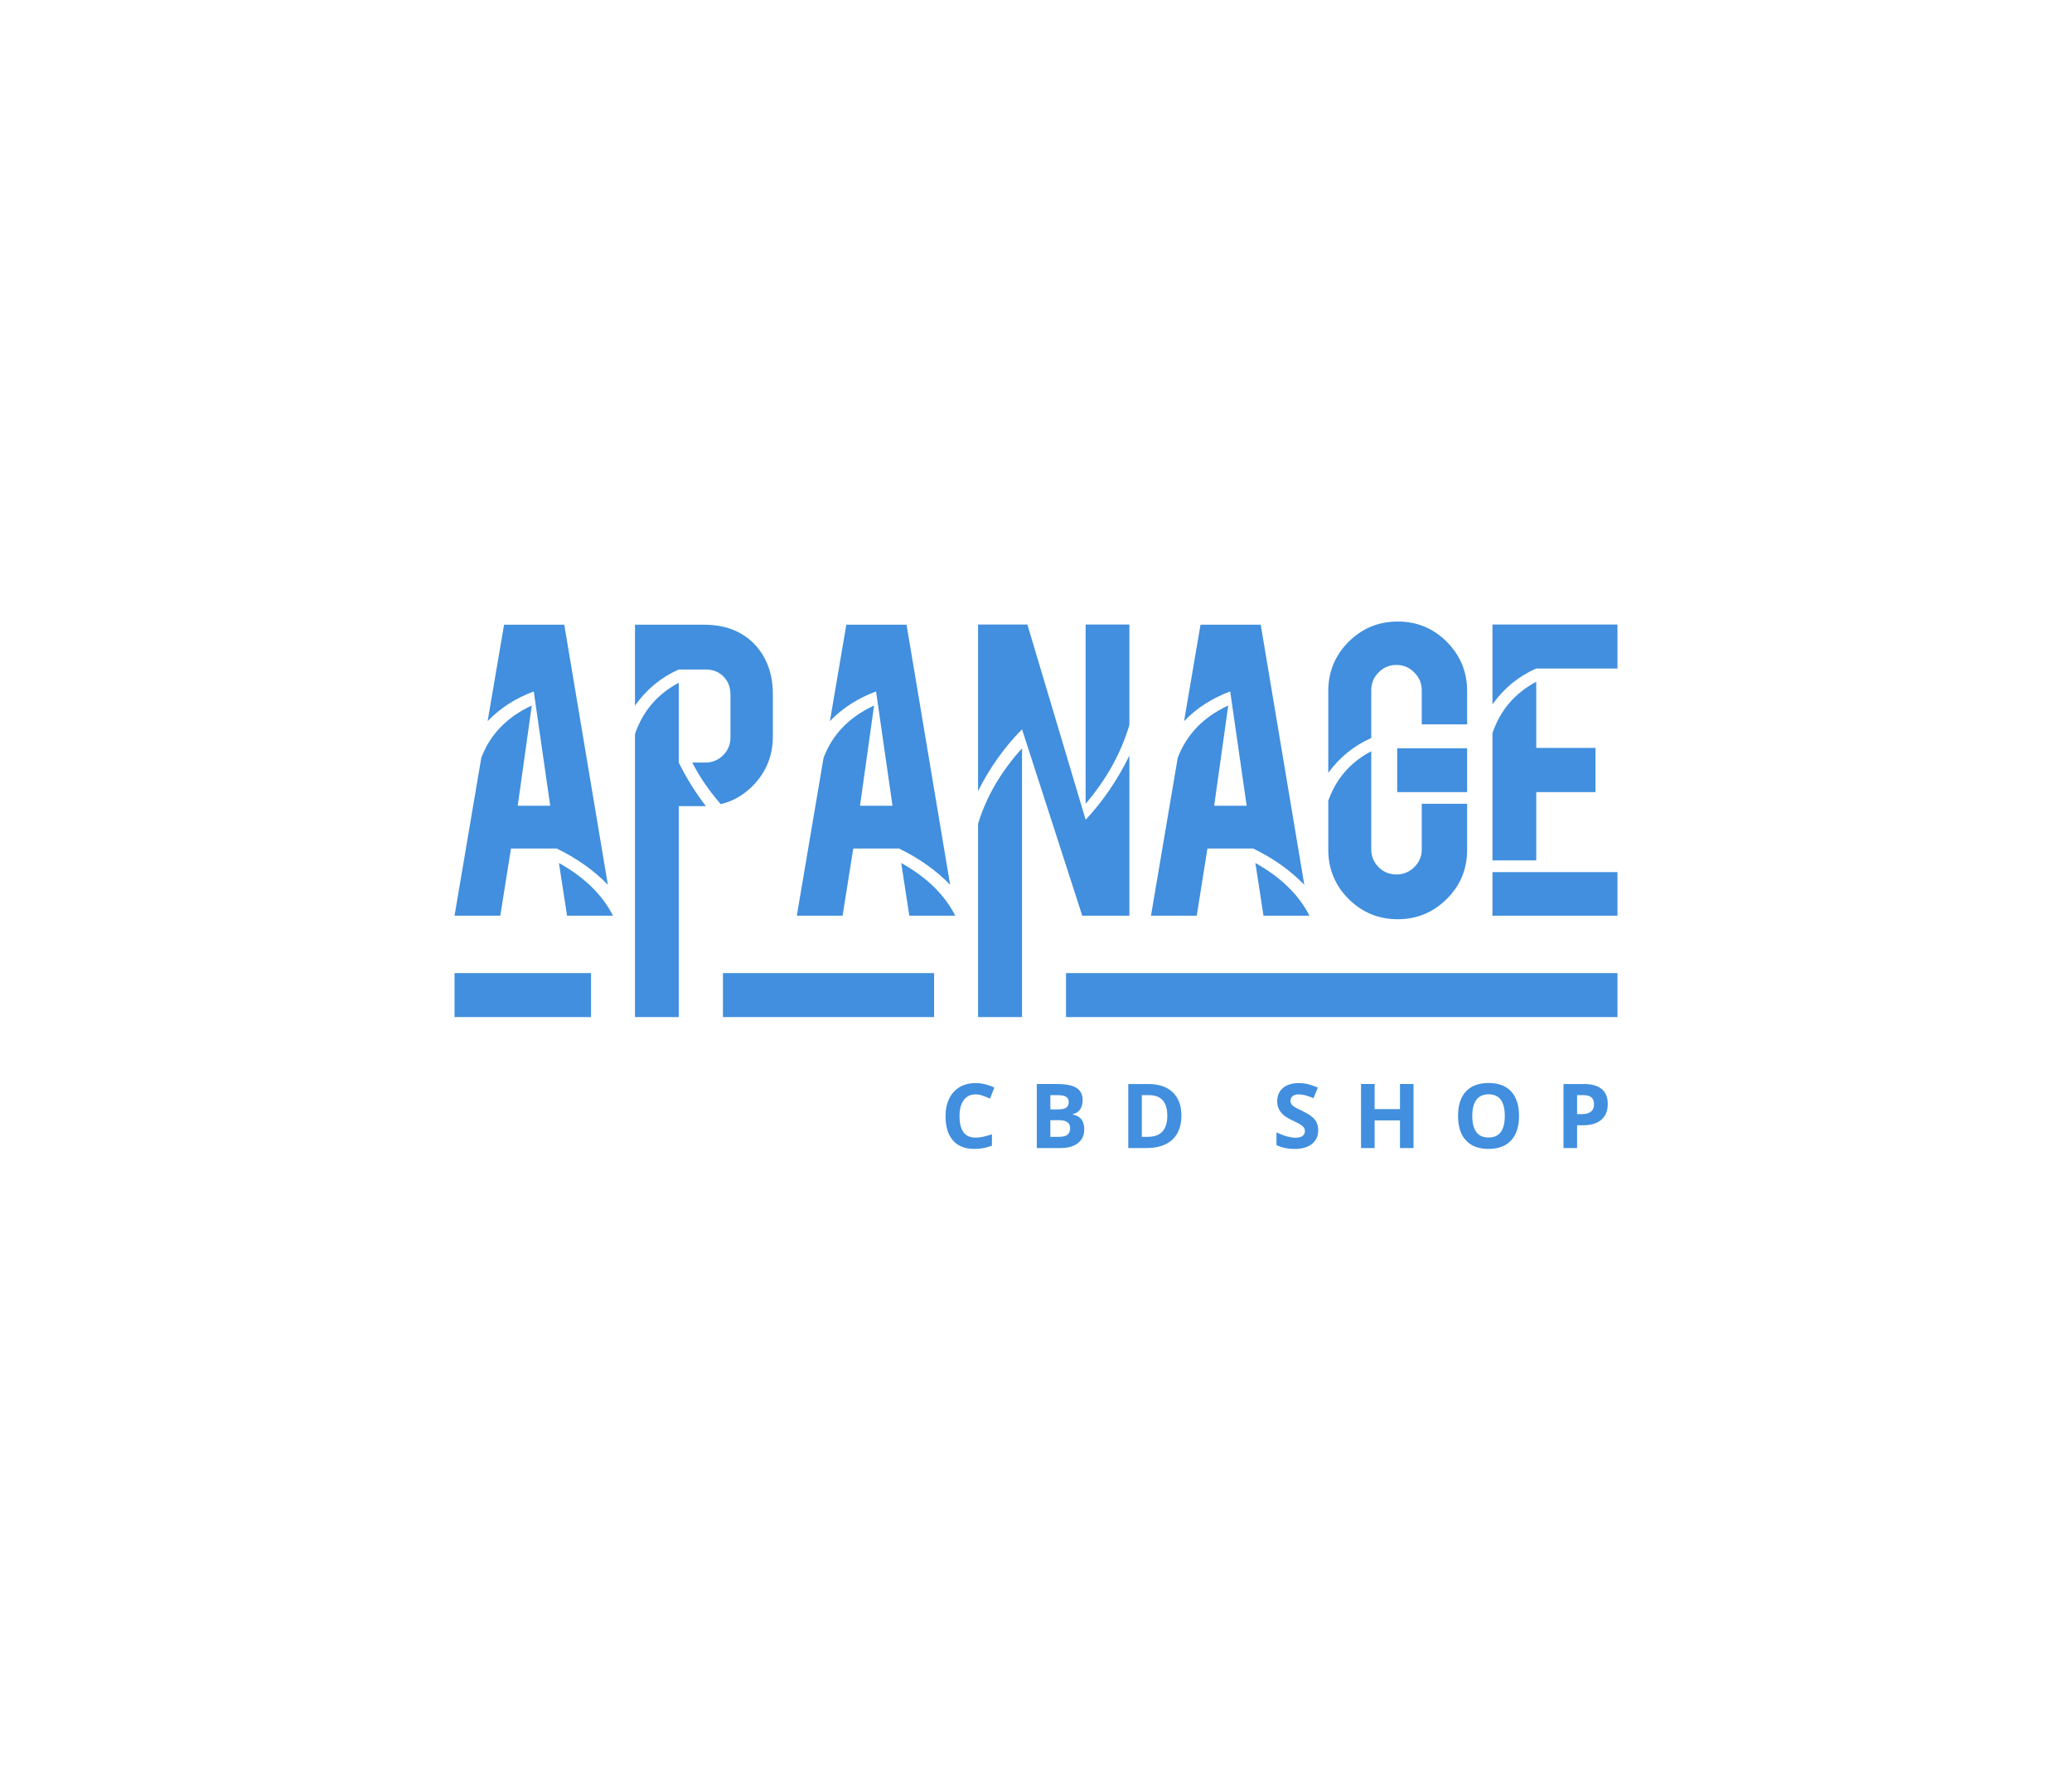
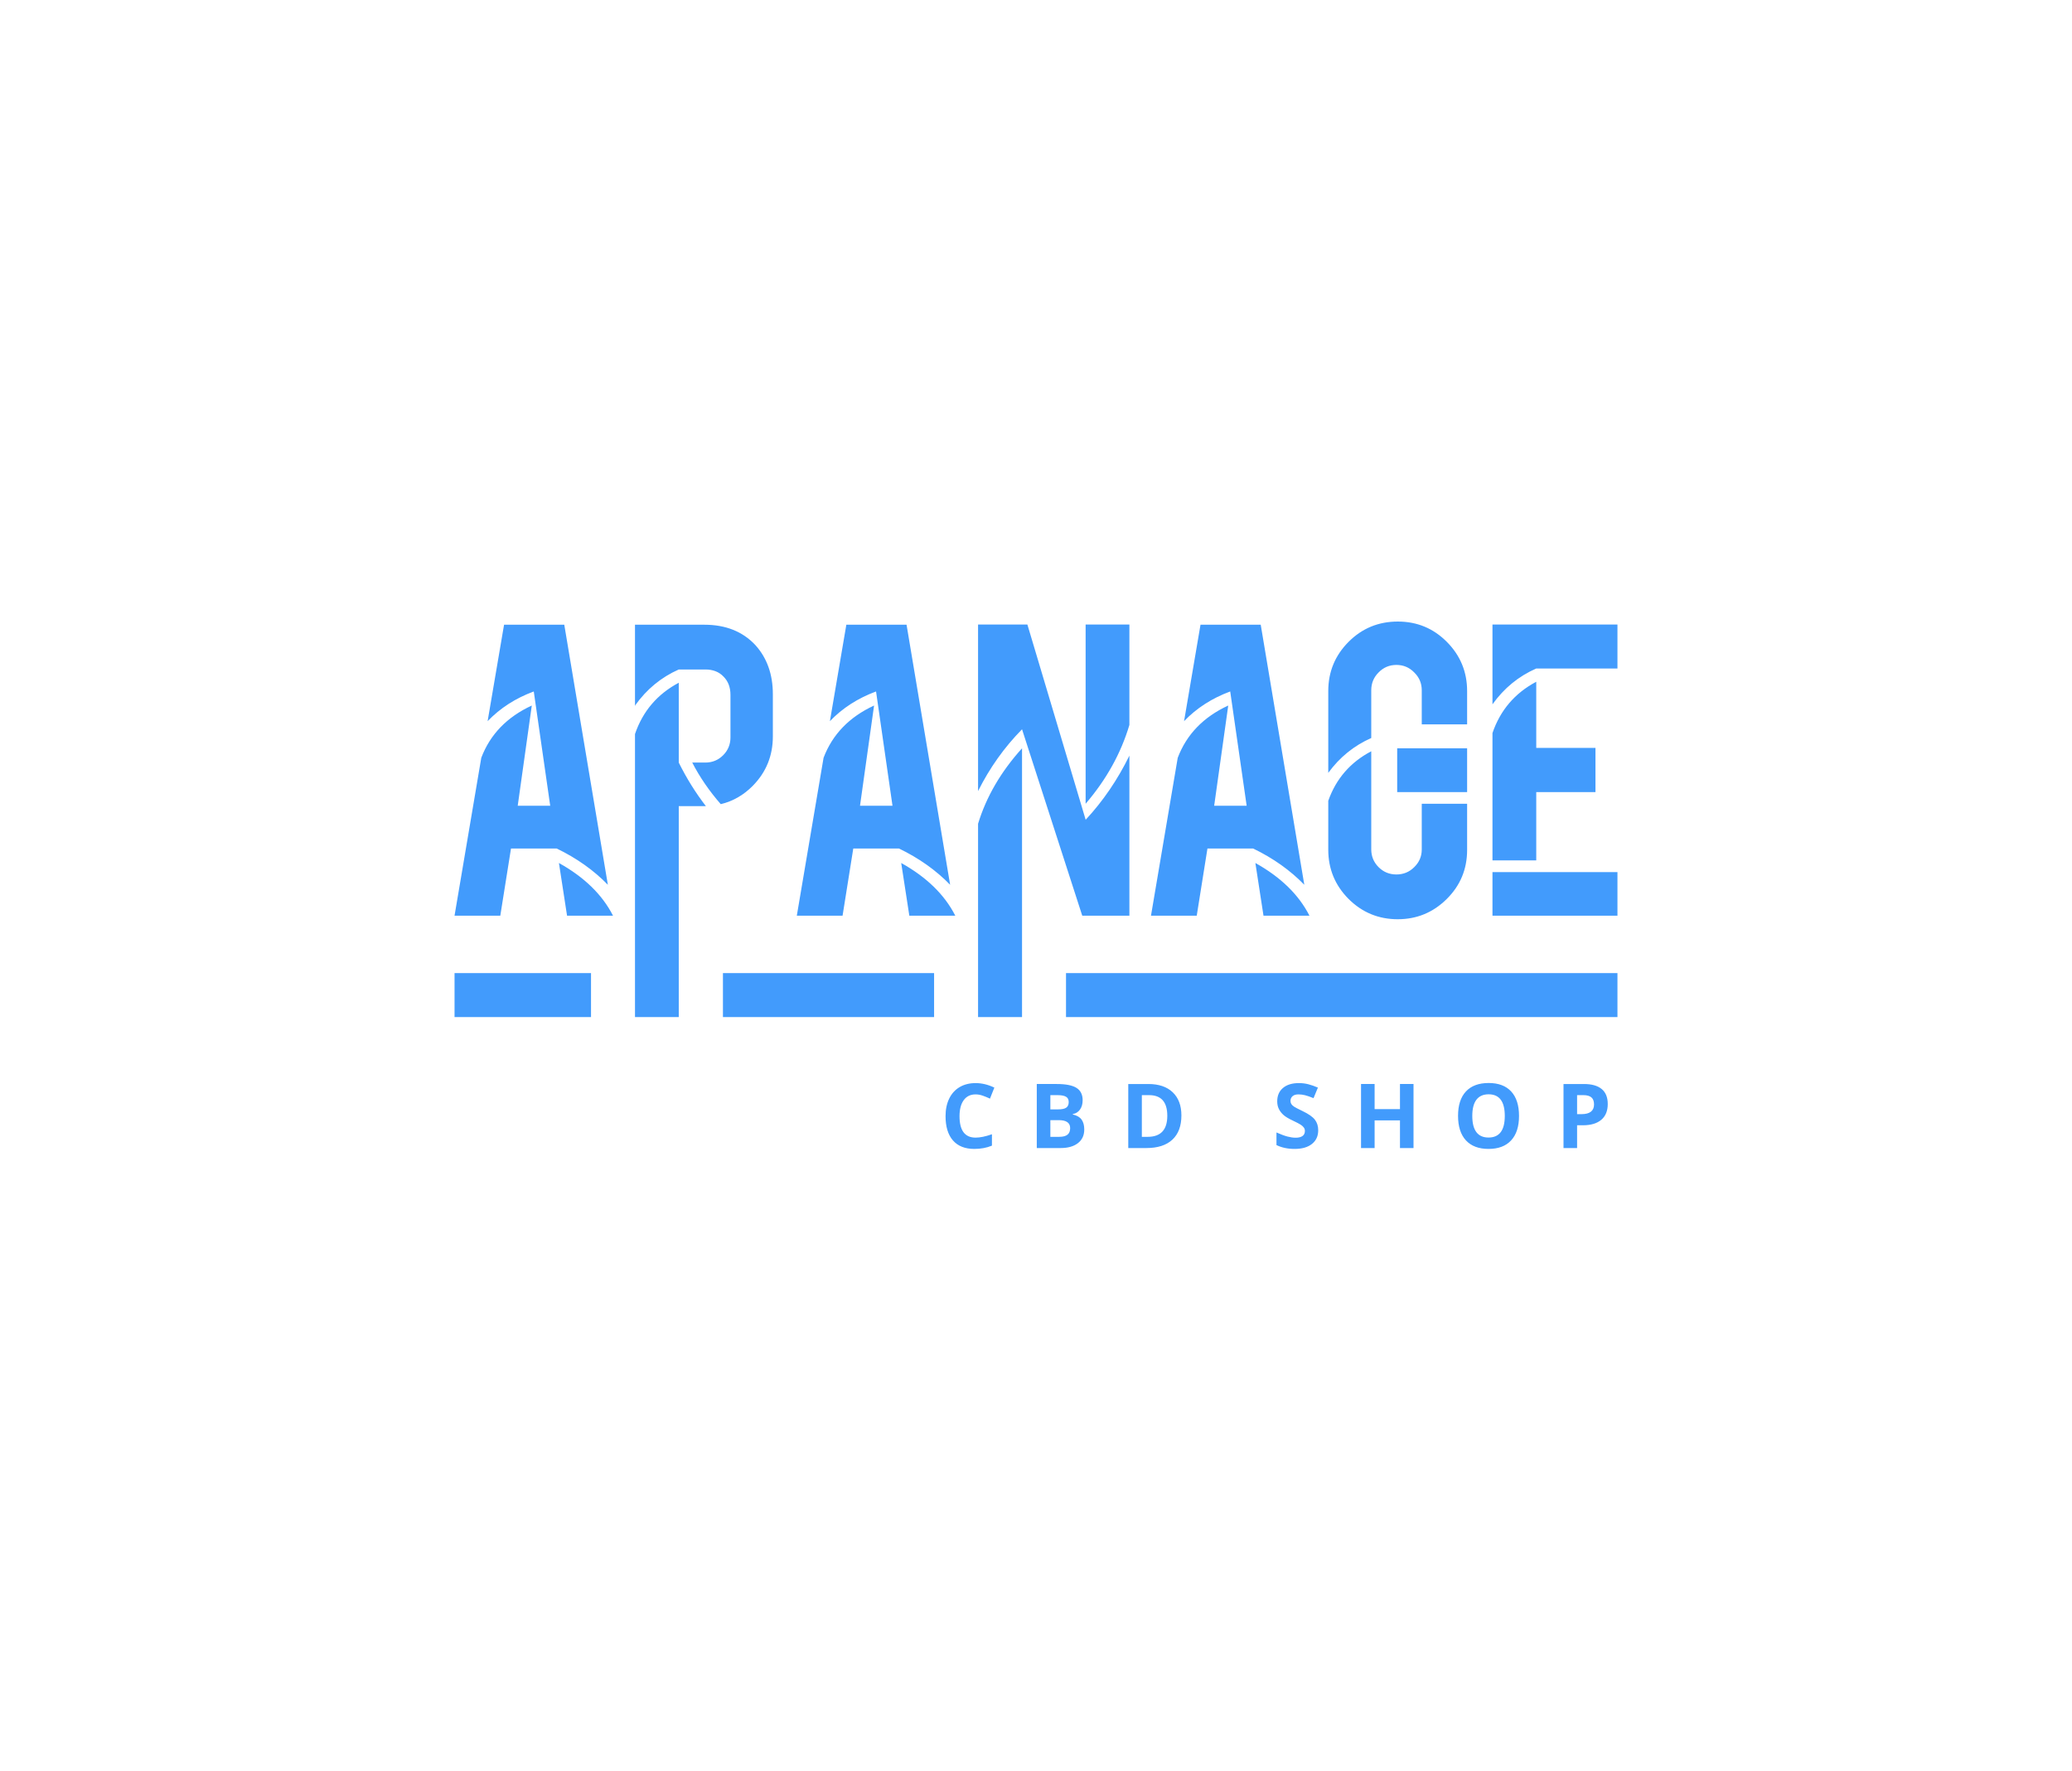
<svg xmlns="http://www.w3.org/2000/svg" contrastcolor="003057" template="contrast" presentation="2.5" layouttype="" specialfontid="" id1="456" id2="029" companyname="apanage" companytagline="CBD shop" version="1.1" viewBox="0 0 550 470">
-   <g fill="#418FDE" fill-rule="nonzero" stroke="none" stroke-width="1" stroke-linecap="butt" stroke-linejoin="miter" stroke-miterlimit="10" stroke-dasharray="" stroke-dashoffset="0" font-family="none" font-weight="none" font-size="none" text-anchor="none" style="mix-blend-mode: normal">
+   <g fill="#429bfc" fill-rule="nonzero" stroke="none" stroke-width="1" stroke-linecap="butt" stroke-linejoin="miter" stroke-miterlimit="10" stroke-dasharray="" stroke-dashoffset="0" font-family="none" font-weight="none" font-size="none" text-anchor="none" style="mix-blend-mode: normal">
    <g>
      <path d="M135.64,225.255l-2.839,17.824h-12.146l7.098,-41.905c2.349,-6.204 6.818,-10.831 13.408,-13.881l-3.733,26.605h8.623l-4.364,-30.338c-4.837,1.788 -8.921,4.417 -12.251,7.887l4.364,-25.606h15.984l11.567,69.036c-3.751,-3.856 -8.272,-7.063 -13.565,-9.622h-12.146M150.52,243.08l-2.156,-13.986c6.73,3.751 11.515,8.413 14.354,13.986zM193.897,184.454c0,-1.998 -0.613,-3.61 -1.84,-4.837c-1.192,-1.262 -2.804,-1.893 -4.837,-1.893h-7.046c-4.662,2.068 -8.518,5.24 -11.567,9.517l-0.053,0.315v-21.715h18.403c5.643,0 10.148,1.788 13.513,5.363c3.12,3.435 4.68,7.799 4.68,13.092v11.199c0,5.118 -1.77,9.482 -5.31,13.092c-2.454,2.489 -5.293,4.119 -8.518,4.89c-3.085,-3.54 -5.608,-7.221 -7.571,-11.042h3.47c1.858,0 3.435,-0.648 4.732,-1.945c1.297,-1.297 1.945,-2.874 1.945,-4.732v-11.304M180.174,202.436c2.068,4.171 4.469,8.027 7.203,11.567h-7.203v44.324h-11.62v-63.463c2.068,-6.064 5.941,-10.603 11.62,-13.618zM180.174,270h-11.62v-11.672h11.62zM226.496,225.255l-2.839,17.824h-12.146l7.098,-41.905c2.349,-6.204 6.818,-10.831 13.408,-13.881l-3.733,26.605h8.623l-4.364,-30.338c-4.837,1.788 -8.921,4.417 -12.251,7.887l4.364,-25.606h15.984l11.567,69.036c-3.751,-3.856 -8.272,-7.063 -13.565,-9.622h-12.146M241.376,243.08l-2.156,-13.986c6.73,3.751 11.515,8.413 14.354,13.986zM272.713,165.789l15.458,51.79v0.053c4.627,-4.977 8.5,-10.656 11.62,-17.036v42.484h-12.514l-15.984,-49.477c-4.697,4.767 -8.588,10.235 -11.672,16.405v-44.219h13.092M288.171,165.789h11.62v26.657c-2.243,7.536 -6.117,14.512 -11.62,20.926v-47.584M259.621,218.683c2.173,-7.151 6.064,-13.828 11.672,-20.033v59.677h-11.672zM271.293,270h-11.672v-11.672h-11.672v11.672h-56.049v-11.672h79.394zM320.507,225.255l-2.839,17.824h-12.146l7.098,-41.905c2.349,-6.204 6.818,-10.831 13.408,-13.881l-3.733,26.605h8.623l-4.364,-30.338c-4.837,1.788 -8.921,4.417 -12.251,7.887l4.364,-25.606h15.984l11.567,69.036c-3.751,-3.856 -8.272,-7.063 -13.565,-9.622h-12.146M335.387,243.08l-2.156,-13.986c6.73,3.751 11.515,8.413 14.354,13.986zM371.035,244.026c-5.118,0 -9.482,-1.805 -13.092,-5.416c-3.575,-3.61 -5.363,-7.957 -5.363,-13.04v-12.987c2.068,-5.854 5.871,-10.235 11.41,-13.145v26.026c0,1.858 0.648,3.435 1.945,4.732c1.297,1.297 2.874,1.945 4.732,1.945c1.858,0 3.435,-0.648 4.732,-1.945c1.332,-1.297 1.998,-2.857 1.998,-4.68v-12.146h12.041v12.251c0,5.118 -1.805,9.464 -5.416,13.04c-3.61,3.575 -7.939,5.363 -12.987,5.363M352.58,183.455c0,-5.118 1.805,-9.482 5.416,-13.092c3.575,-3.575 7.922,-5.363 13.04,-5.363c5.118,0 9.464,1.805 13.04,5.416c3.575,3.61 5.363,7.957 5.363,13.04v8.833h-12.041v-9.044c0,-1.858 -0.666,-3.435 -1.998,-4.732c-1.297,-1.332 -2.874,-1.998 -4.732,-1.998c-1.858,0 -3.435,0.666 -4.732,1.998c-1.297,1.297 -1.945,2.874 -1.945,4.732v12.671c-4.592,2.033 -8.395,5.118 -11.41,9.254v-21.715M370.877,210.27v-11.62h18.56v11.62zM396.168,243.08v-11.567h33.177v11.567h-33.177M396.168,228.41v-33.808c2.068,-6.064 5.941,-10.603 11.62,-13.618v17.561h15.721v11.725h-15.721v18.14h-11.62M396.168,165.789h33.177v11.672h-21.557c-4.697,2.068 -8.57,5.24 -11.62,9.517zM156.882,270h-36.227v-11.672h36.227zM429.345,258.328v11.672h-146.379v-11.672z" />
      <path d="M258.967,290.523c-1.357,0 -2.407,0.51 -3.151,1.529c-0.744,1.019 -1.116,2.44 -1.116,4.262c0,3.791 1.422,5.686 4.267,5.686c1.194,0 2.64,-0.298 4.337,-0.895v3.023c-1.395,0.581 -2.953,0.872 -4.674,0.872c-2.473,0 -4.364,-0.75 -5.674,-2.25c-1.31,-1.5 -1.965,-3.653 -1.965,-6.459c0,-1.767 0.322,-3.316 0.965,-4.645c0.643,-1.329 1.568,-2.349 2.773,-3.058c1.205,-0.709 2.618,-1.064 4.238,-1.064c1.651,0 3.31,0.399 4.977,1.198l-1.163,2.93c-0.636,-0.302 -1.275,-0.566 -1.919,-0.791c-0.643,-0.225 -1.275,-0.337 -1.895,-0.337zM275.206,287.767h5.291c2.411,0 4.161,0.343 5.25,1.029c1.089,0.686 1.634,1.777 1.634,3.273c0,1.016 -0.238,1.849 -0.715,2.5c-0.477,0.651 -1.11,1.043 -1.901,1.174v0.116c1.078,0.24 1.855,0.69 2.331,1.349c0.477,0.659 0.715,1.535 0.715,2.628c0,1.55 -0.56,2.76 -1.68,3.628c-1.12,0.868 -2.641,1.302 -4.564,1.302h-6.36v-17M278.811,294.5h2.093c0.977,0 1.684,-0.151 2.122,-0.453c0.438,-0.302 0.657,-0.802 0.657,-1.5c0,-0.651 -0.238,-1.118 -0.715,-1.401c-0.477,-0.283 -1.231,-0.424 -2.262,-0.424h-1.895v3.779M278.811,297.36v4.43h2.349c0.992,0 1.725,-0.19 2.198,-0.57c0.473,-0.38 0.709,-0.961 0.709,-1.744c0,-1.411 -1.008,-2.116 -3.023,-2.116zM313.596,296.105c0,2.798 -0.797,4.942 -2.39,6.43c-1.593,1.488 -3.893,2.233 -6.901,2.233h-4.814v-17h5.337c2.775,0 4.93,0.733 6.465,2.198c1.535,1.465 2.302,3.512 2.302,6.14M309.852,296.198c0,-3.651 -1.612,-5.477 -4.837,-5.477h-1.919v11.07h1.547c3.473,0 5.209,-1.864 5.209,-5.593zM349.912,300.047c0,1.535 -0.552,2.744 -1.657,3.628c-1.105,0.884 -2.641,1.326 -4.61,1.326c-1.814,0 -3.419,-0.341 -4.814,-1.023v-3.349c1.147,0.512 2.118,0.872 2.913,1.081c0.795,0.209 1.521,0.314 2.18,0.314c0.791,0 1.397,-0.151 1.82,-0.453c0.422,-0.302 0.634,-0.752 0.634,-1.349c0,-0.333 -0.093,-0.63 -0.279,-0.89c-0.186,-0.26 -0.459,-0.51 -0.82,-0.75c-0.36,-0.24 -1.095,-0.624 -2.203,-1.151c-1.039,-0.488 -1.818,-0.957 -2.337,-1.407c-0.519,-0.45 -0.934,-0.973 -1.244,-1.57c-0.31,-0.597 -0.465,-1.295 -0.465,-2.093c0,-1.504 0.51,-2.686 1.529,-3.547c1.019,-0.86 2.428,-1.291 4.227,-1.291c0.884,0 1.727,0.105 2.529,0.314c0.802,0.209 1.641,0.504 2.517,0.884l-1.163,2.802c-0.907,-0.372 -1.657,-0.632 -2.25,-0.779c-0.593,-0.147 -1.176,-0.221 -1.75,-0.221c-0.682,0 -1.205,0.159 -1.57,0.477c-0.364,0.318 -0.547,0.733 -0.547,1.244c0,0.318 0.074,0.595 0.221,0.831c0.147,0.236 0.382,0.465 0.703,0.686c0.322,0.221 1.083,0.618 2.285,1.192c1.589,0.76 2.678,1.521 3.267,2.285c0.589,0.764 0.884,1.7 0.884,2.808zM375.209,304.767h-3.593v-7.337h-6.733v7.337h-3.605v-17h3.605v6.663h6.733v-6.663h3.593zM403.216,296.244c0,2.814 -0.698,4.977 -2.093,6.488c-1.395,1.512 -3.395,2.267 -6,2.267c-2.605,0 -4.605,-0.756 -6,-2.267c-1.395,-1.512 -2.093,-3.682 -2.093,-6.512c0,-2.829 0.7,-4.99 2.099,-6.483c1.399,-1.492 3.405,-2.238 6.017,-2.238c2.612,0 4.61,0.752 5.994,2.256c1.384,1.504 2.076,3.667 2.076,6.488M390.809,296.244c0,1.899 0.36,3.329 1.081,4.291c0.721,0.961 1.798,1.442 3.233,1.442c2.876,0 4.314,-1.911 4.314,-5.733c0,-3.829 -1.43,-5.744 -4.291,-5.744c-1.434,0 -2.515,0.483 -3.244,1.448c-0.729,0.965 -1.093,2.397 -1.093,4.297zM418.629,295.767h1.186c1.109,0 1.938,-0.219 2.488,-0.657c0.55,-0.438 0.826,-1.076 0.826,-1.913c0,-0.845 -0.231,-1.469 -0.692,-1.872c-0.461,-0.403 -1.184,-0.605 -2.169,-0.605h-1.64v5.047M426.769,293.07c0,1.829 -0.572,3.229 -1.715,4.198c-1.143,0.969 -2.769,1.453 -4.878,1.453h-1.547v6.047h-3.605v-17h5.43c2.062,0 3.63,0.444 4.703,1.331c1.074,0.888 1.61,2.211 1.61,3.971z" />
    </g>
  </g>
</svg>
